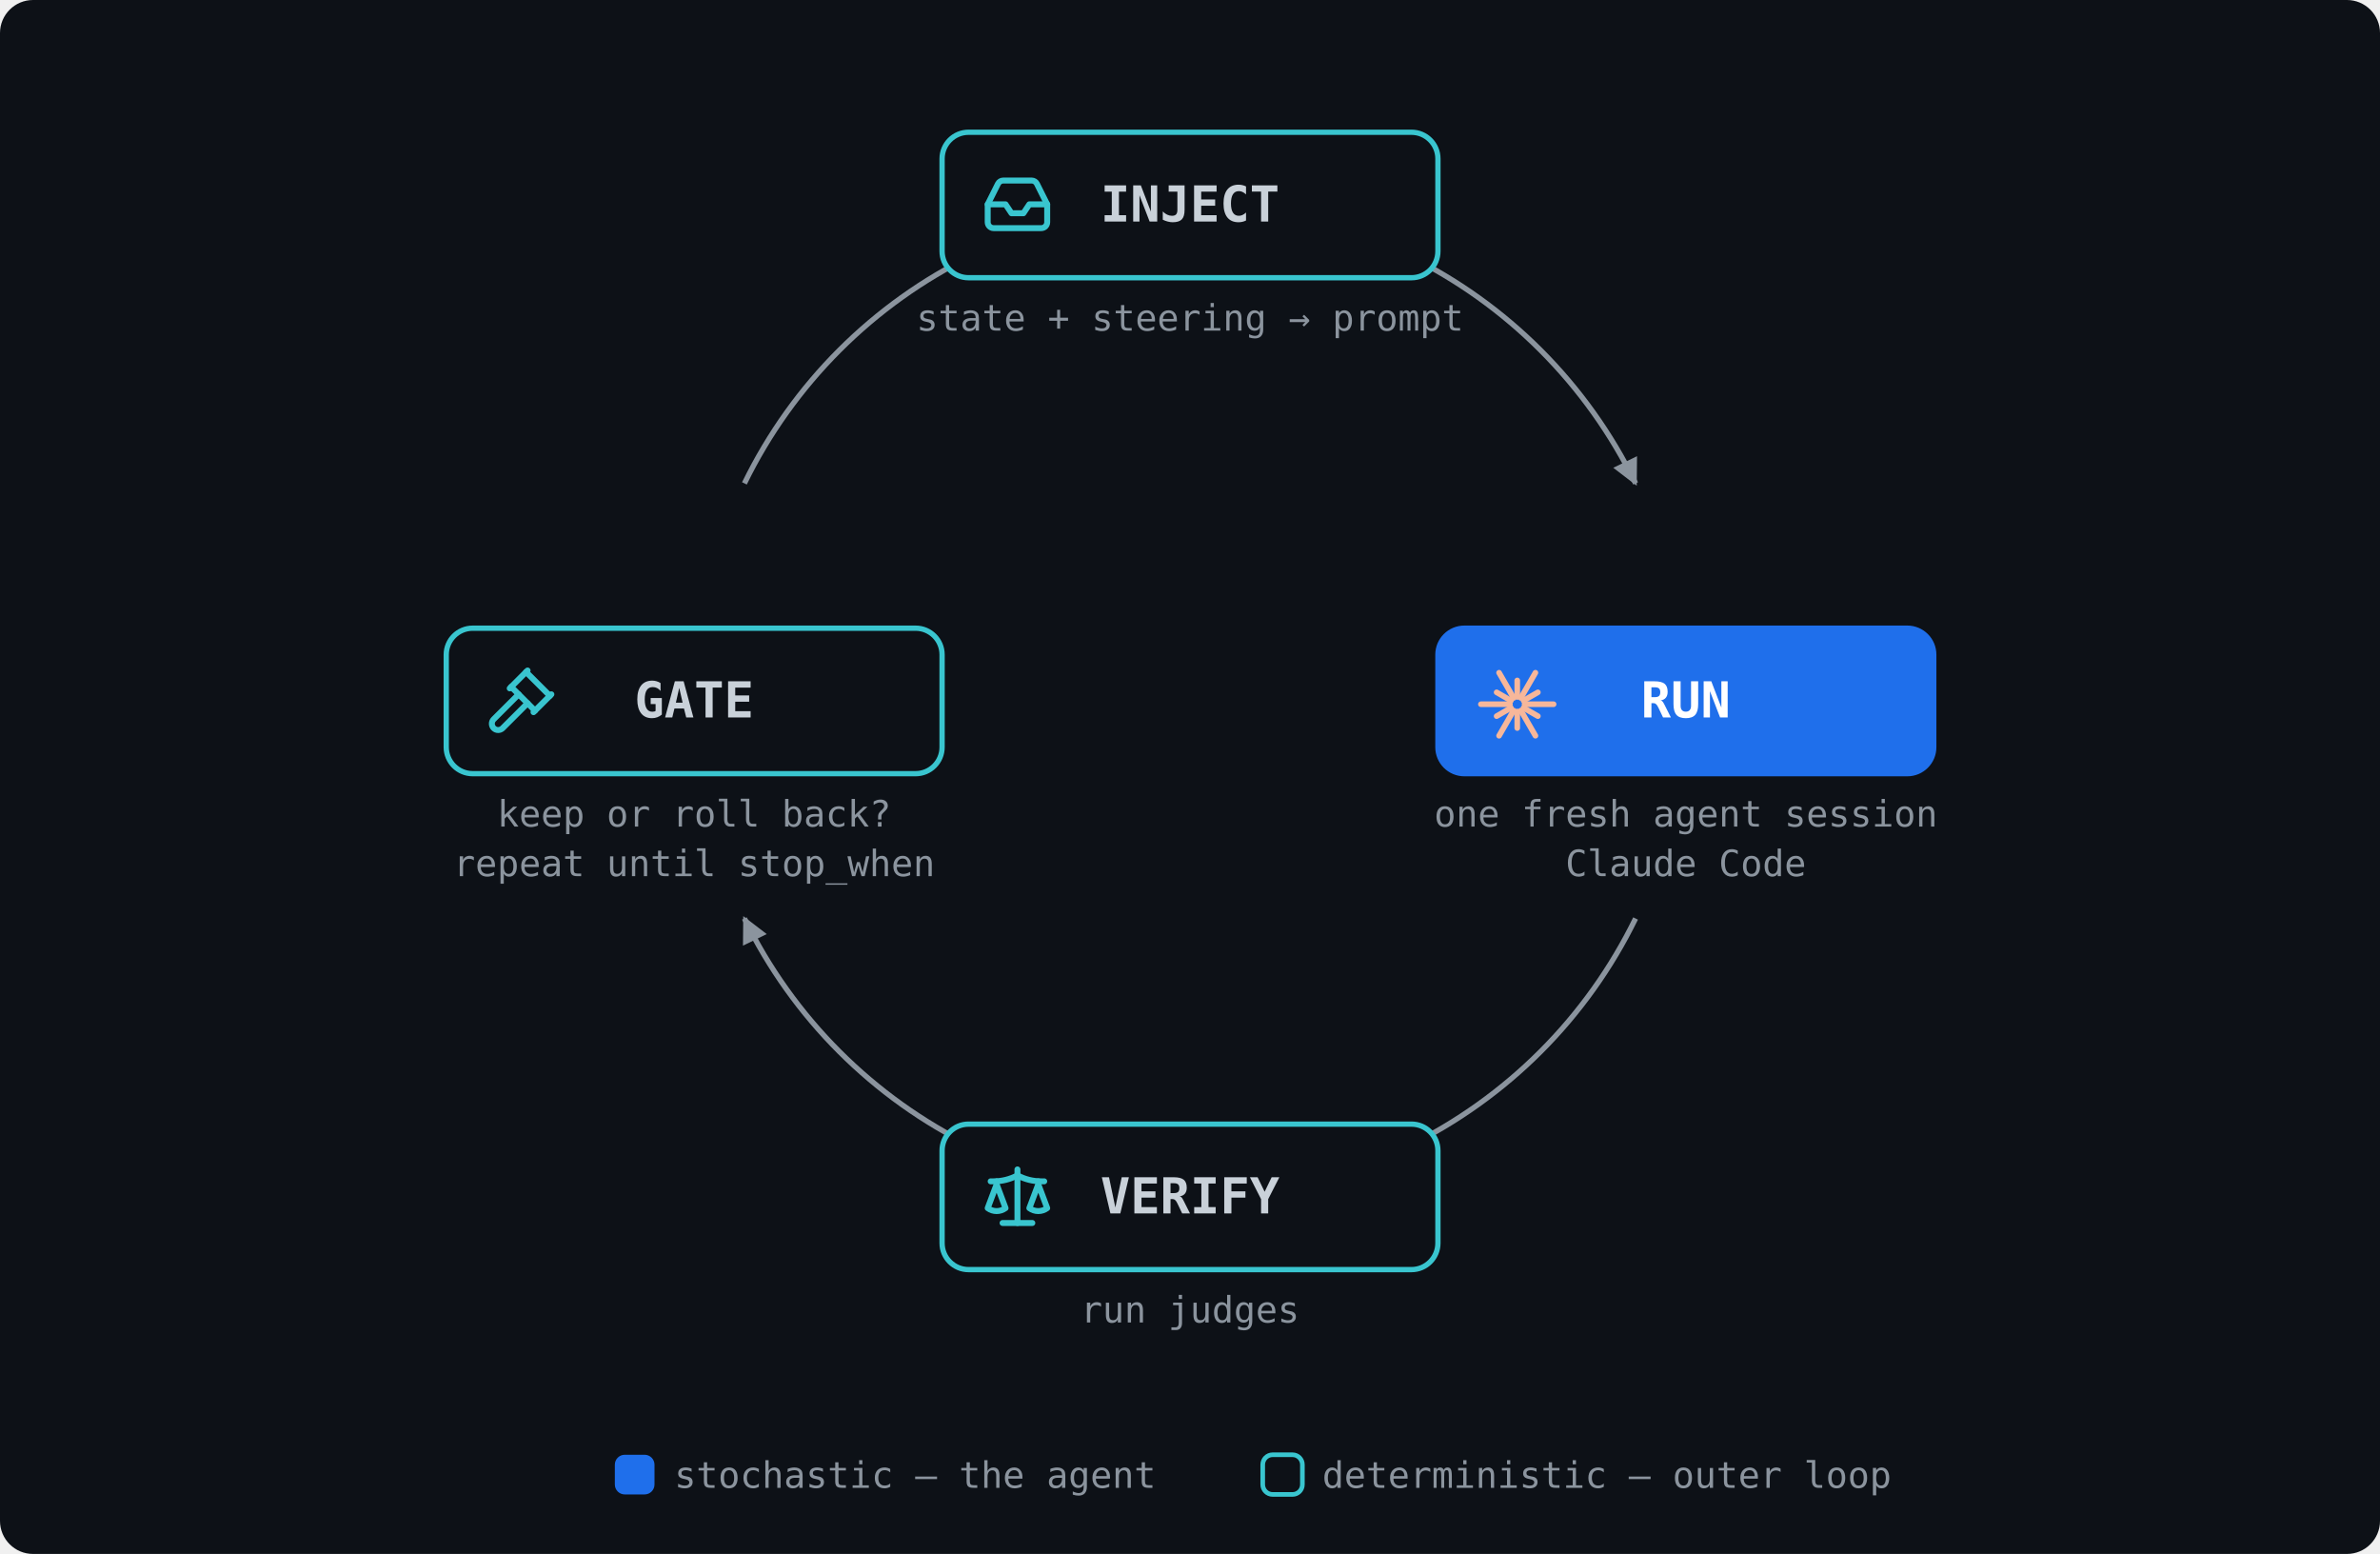
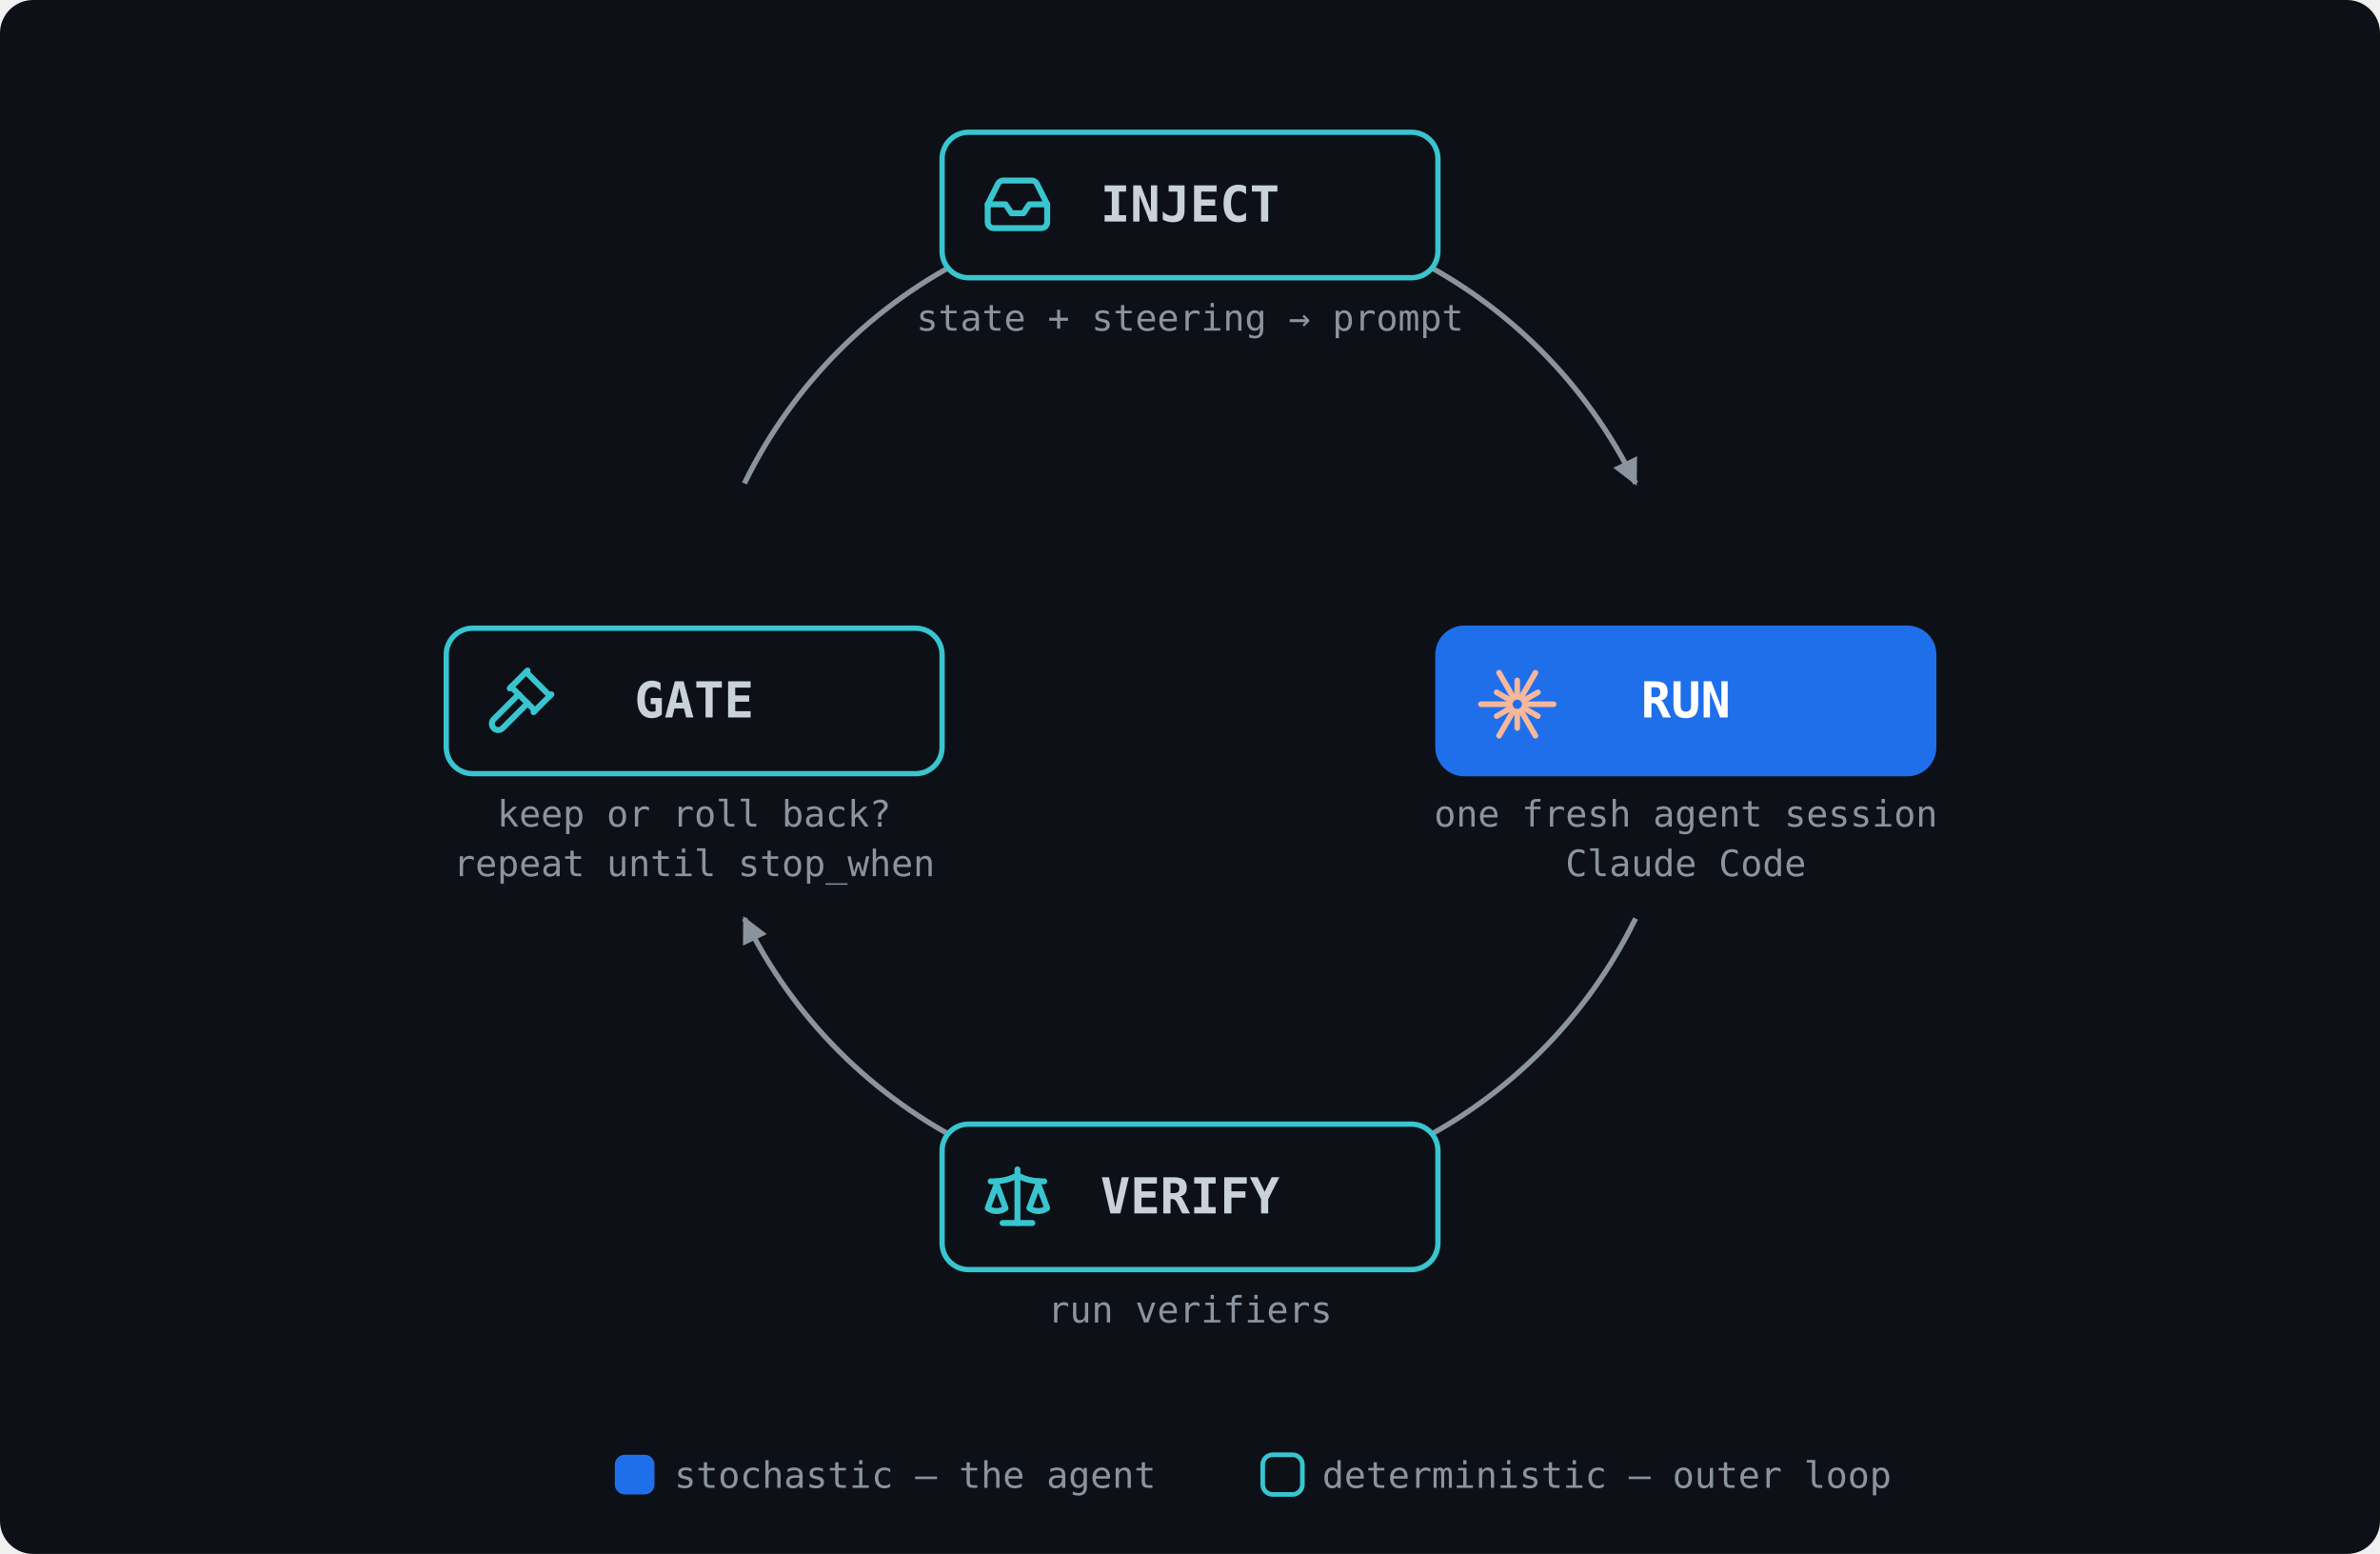
<svg xmlns="http://www.w3.org/2000/svg" width="720" height="470" viewBox="0 0 720 470" font-family="SFMono-Regular,Menlo,Consolas,monospace">
  <rect width="720" height="470" rx="10" fill="#0d1117" />
  <defs>
    <marker id="a" viewBox="0 0 10 10" refX="9" refY="5" markerWidth="5" markerHeight="5" orient="auto-start-reverse">
      <path d="M0,0 L10,5 L0,10 z" fill="#8b949e" />
    </marker>
  </defs>
  <path d="M425.8,77.2 A150,150 0 0 1 494.8,146.2" fill="none" stroke="#8b949e" stroke-width="1.6" marker-end="url(#a)" />
  <path d="M494.8,277.8 A150,150 0 0 1 425.8,346.8" fill="none" stroke="#8b949e" stroke-width="1.6" marker-end="url(#a)" />
  <path d="M294.2,346.8 A150,150 0 0 1 225.2,277.8" fill="none" stroke="#8b949e" stroke-width="1.6" marker-end="url(#a)" />
  <path d="M225.2,146.2 A150,150 0 0 1 294.2,77.2" fill="none" stroke="#8b949e" stroke-width="1.6" marker-end="url(#a)" />
  <rect x="285.0" y="40.0" width="150" height="44" rx="8" fill="#0d1117" stroke="#39c5cf" stroke-width="1.6" />
  <text x="360.0" y="67.0" fill="#c9d1d9" font-size="15" font-weight="bold" text-anchor="middle">INJECT</text>
  <text x="360.0" y="100.0" fill="#8b949e" font-size="11" text-anchor="middle">state + steering → prompt</text>
  <rect x="435.0" y="190.0" width="150" height="44" rx="8" fill="#1f6feb" stroke="#1f6feb" stroke-width="1.6" />
  <text x="510.0" y="217.0" fill="#ffffff" font-size="15" font-weight="bold" text-anchor="middle">RUN</text>
  <text x="510.0" y="250.0" fill="#8b949e" font-size="11" text-anchor="middle">one fresh agent session</text>
  <text x="510.0" y="265.0" fill="#8b949e" font-size="11" text-anchor="middle">Claude Code</text>
  <rect x="285.0" y="340.0" width="150" height="44" rx="8" fill="#0d1117" stroke="#39c5cf" stroke-width="1.6" />
  <text x="360.0" y="367.0" fill="#c9d1d9" font-size="15" font-weight="bold" text-anchor="middle">VERIFY</text>
-   <text x="360.0" y="400.0" fill="#8b949e" font-size="11" text-anchor="middle">run judges</text>
+   <text x="360.0" y="400.0" fill="#8b949e" font-size="11" text-anchor="middle">run verifiers</text>
  <rect x="135.0" y="190.0" width="150" height="44" rx="8" fill="#0d1117" stroke="#39c5cf" stroke-width="1.6" />
  <text x="210.0" y="217.0" fill="#c9d1d9" font-size="15" font-weight="bold" text-anchor="middle">GATE</text>
  <text x="210.0" y="250.0" fill="#8b949e" font-size="11" text-anchor="middle">keep or roll back?</text>
  <text x="210.0" y="265.0" fill="#8b949e" font-size="11" text-anchor="middle">repeat until stop_when</text>
  <rect x="186" y="440" width="12" height="12" rx="3" fill="#1f6feb" />
  <text x="204" y="450" fill="#8b949e" font-size="11">stochastic — the agent</text>
  <rect x="382" y="440" width="12" height="12" rx="3" fill="#0d1117" stroke="#39c5cf" stroke-width="1.4" />
  <text x="400" y="450" fill="#8b949e" font-size="11">deterministic — outer loop</text>
  <g transform="translate(297,51) scale(0.9)" fill="none" stroke="#39c5cf" stroke-width="2.0" stroke-linecap="round" stroke-linejoin="round">
    <polyline points="22 12 16 12 14 15 10 15 8 12 2 12" />
    <path d="M5.45 5.11 2 12v6a2 2 0 0 0 2 2h16a2 2 0 0 0 2-2v-6l-3.45-6.89A2 2 0 0 0 16.76 4H7.24a2 2 0 0 0-1.79 1.11z" />
  </g>
  <g transform="translate(447,201) scale(1.0)" fill="none" stroke="#f7b79a" stroke-width="1.7" stroke-linecap="round" stroke-linejoin="round">
    <line x1="14.20" y1="12.00" x2="23.00" y2="12.00" />
    <line x1="13.91" y1="13.10" x2="18.24" y2="15.60" />
    <line x1="13.10" y1="13.91" x2="17.50" y2="21.53" />
    <line x1="12.00" y1="14.20" x2="12.00" y2="19.20" />
    <line x1="10.90" y1="13.91" x2="6.50" y2="21.53" />
    <line x1="10.09" y1="13.10" x2="5.76" y2="15.60" />
    <line x1="9.80" y1="12.00" x2="1.00" y2="12.00" />
    <line x1="10.09" y1="10.90" x2="5.76" y2="8.40" />
    <line x1="10.90" y1="10.09" x2="6.50" y2="2.47" />
    <line x1="12.00" y1="9.80" x2="12.00" y2="4.80" />
    <line x1="13.10" y1="10.09" x2="17.50" y2="2.47" />
    <line x1="13.91" y1="10.90" x2="18.24" y2="8.40" />
  </g>
  <g transform="translate(297,351) scale(0.9)" fill="none" stroke="#39c5cf" stroke-width="2.0" stroke-linecap="round" stroke-linejoin="round">
    <path d="M12 3v18" />
    <path d="m19 8 3 8a5 5 0 0 1-6 0zV7" />
    <path d="M3 7h1a17 17 0 0 0 8-2 17 17 0 0 0 8 2h1" />
    <path d="m5 8 3 8a5 5 0 0 1-6 0zV7" />
    <path d="M7 21h10" />
  </g>
  <g transform="translate(147,201) scale(0.9)" fill="none" stroke="#39c5cf" stroke-width="2.0" stroke-linecap="round" stroke-linejoin="round">
    <path d="m14 13-8.381 8.38a1 1 0 0 1-3.001-3l8.384-8.381" />
    <path d="m16 16 6-6" />
    <path d="m21.5 10.5-8-8" />
    <path d="m8 8 6-6" />
    <path d="m8.5 7.5 8 8" />
  </g>
</svg>
